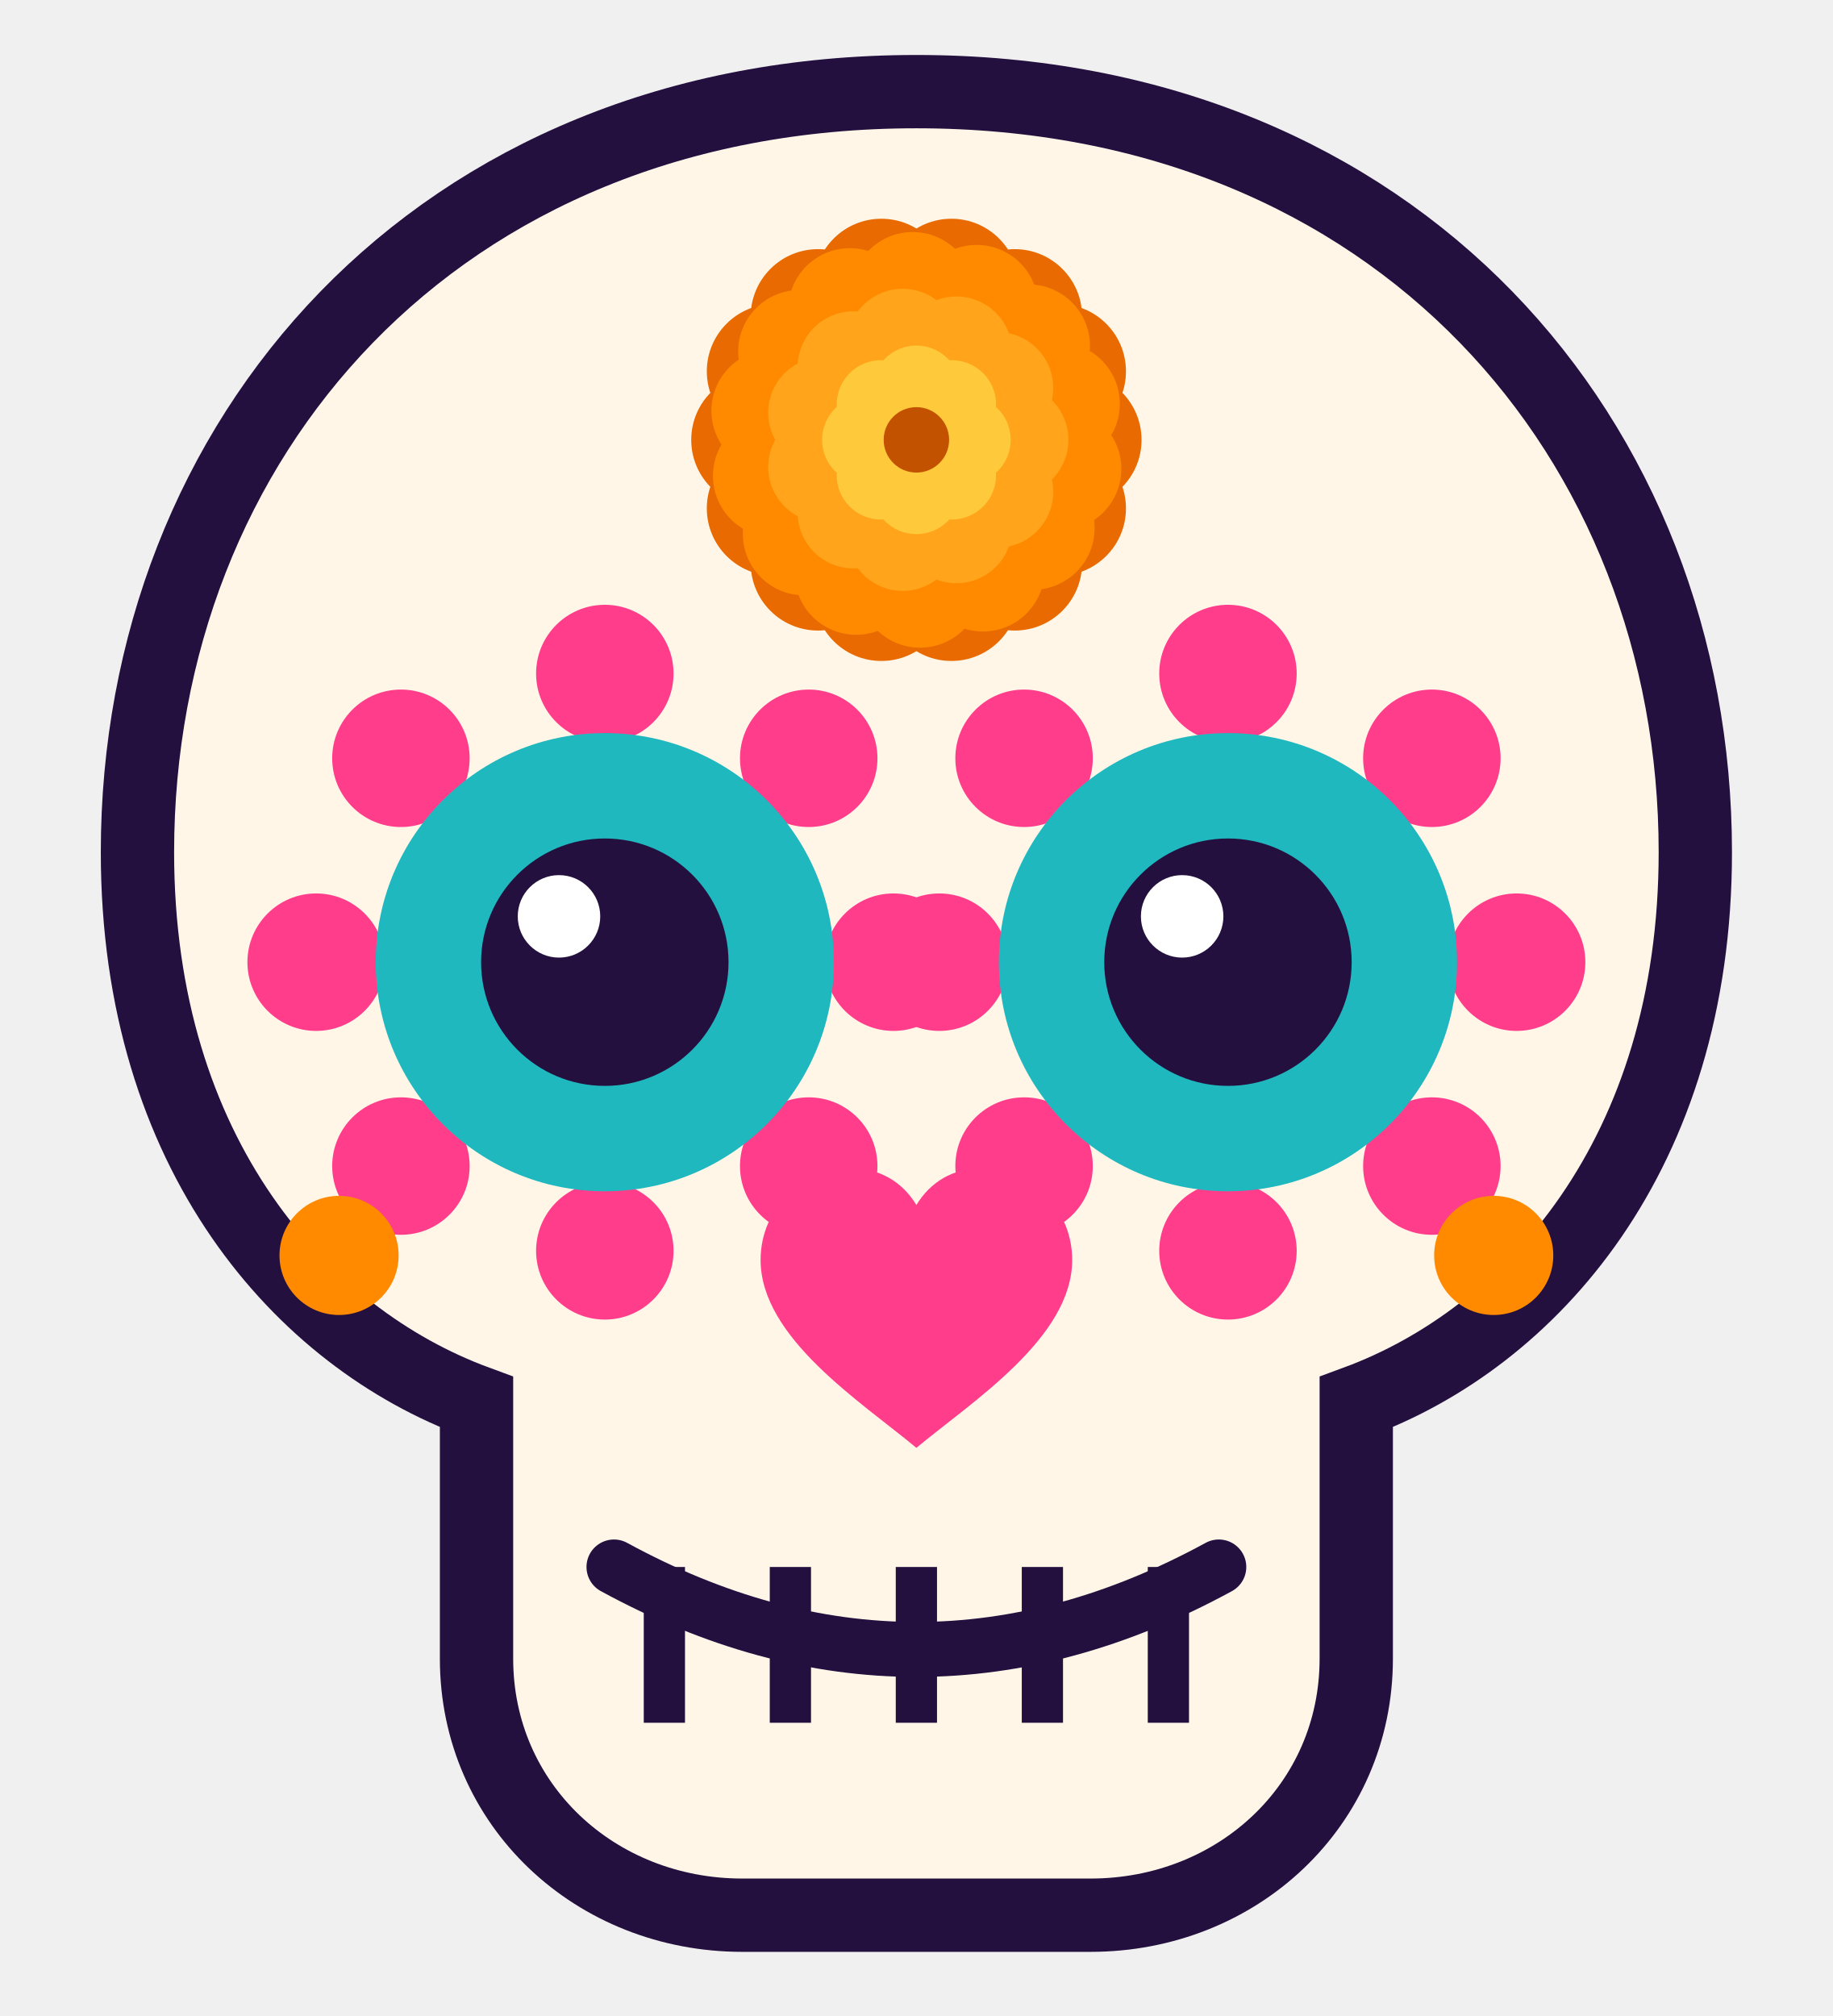
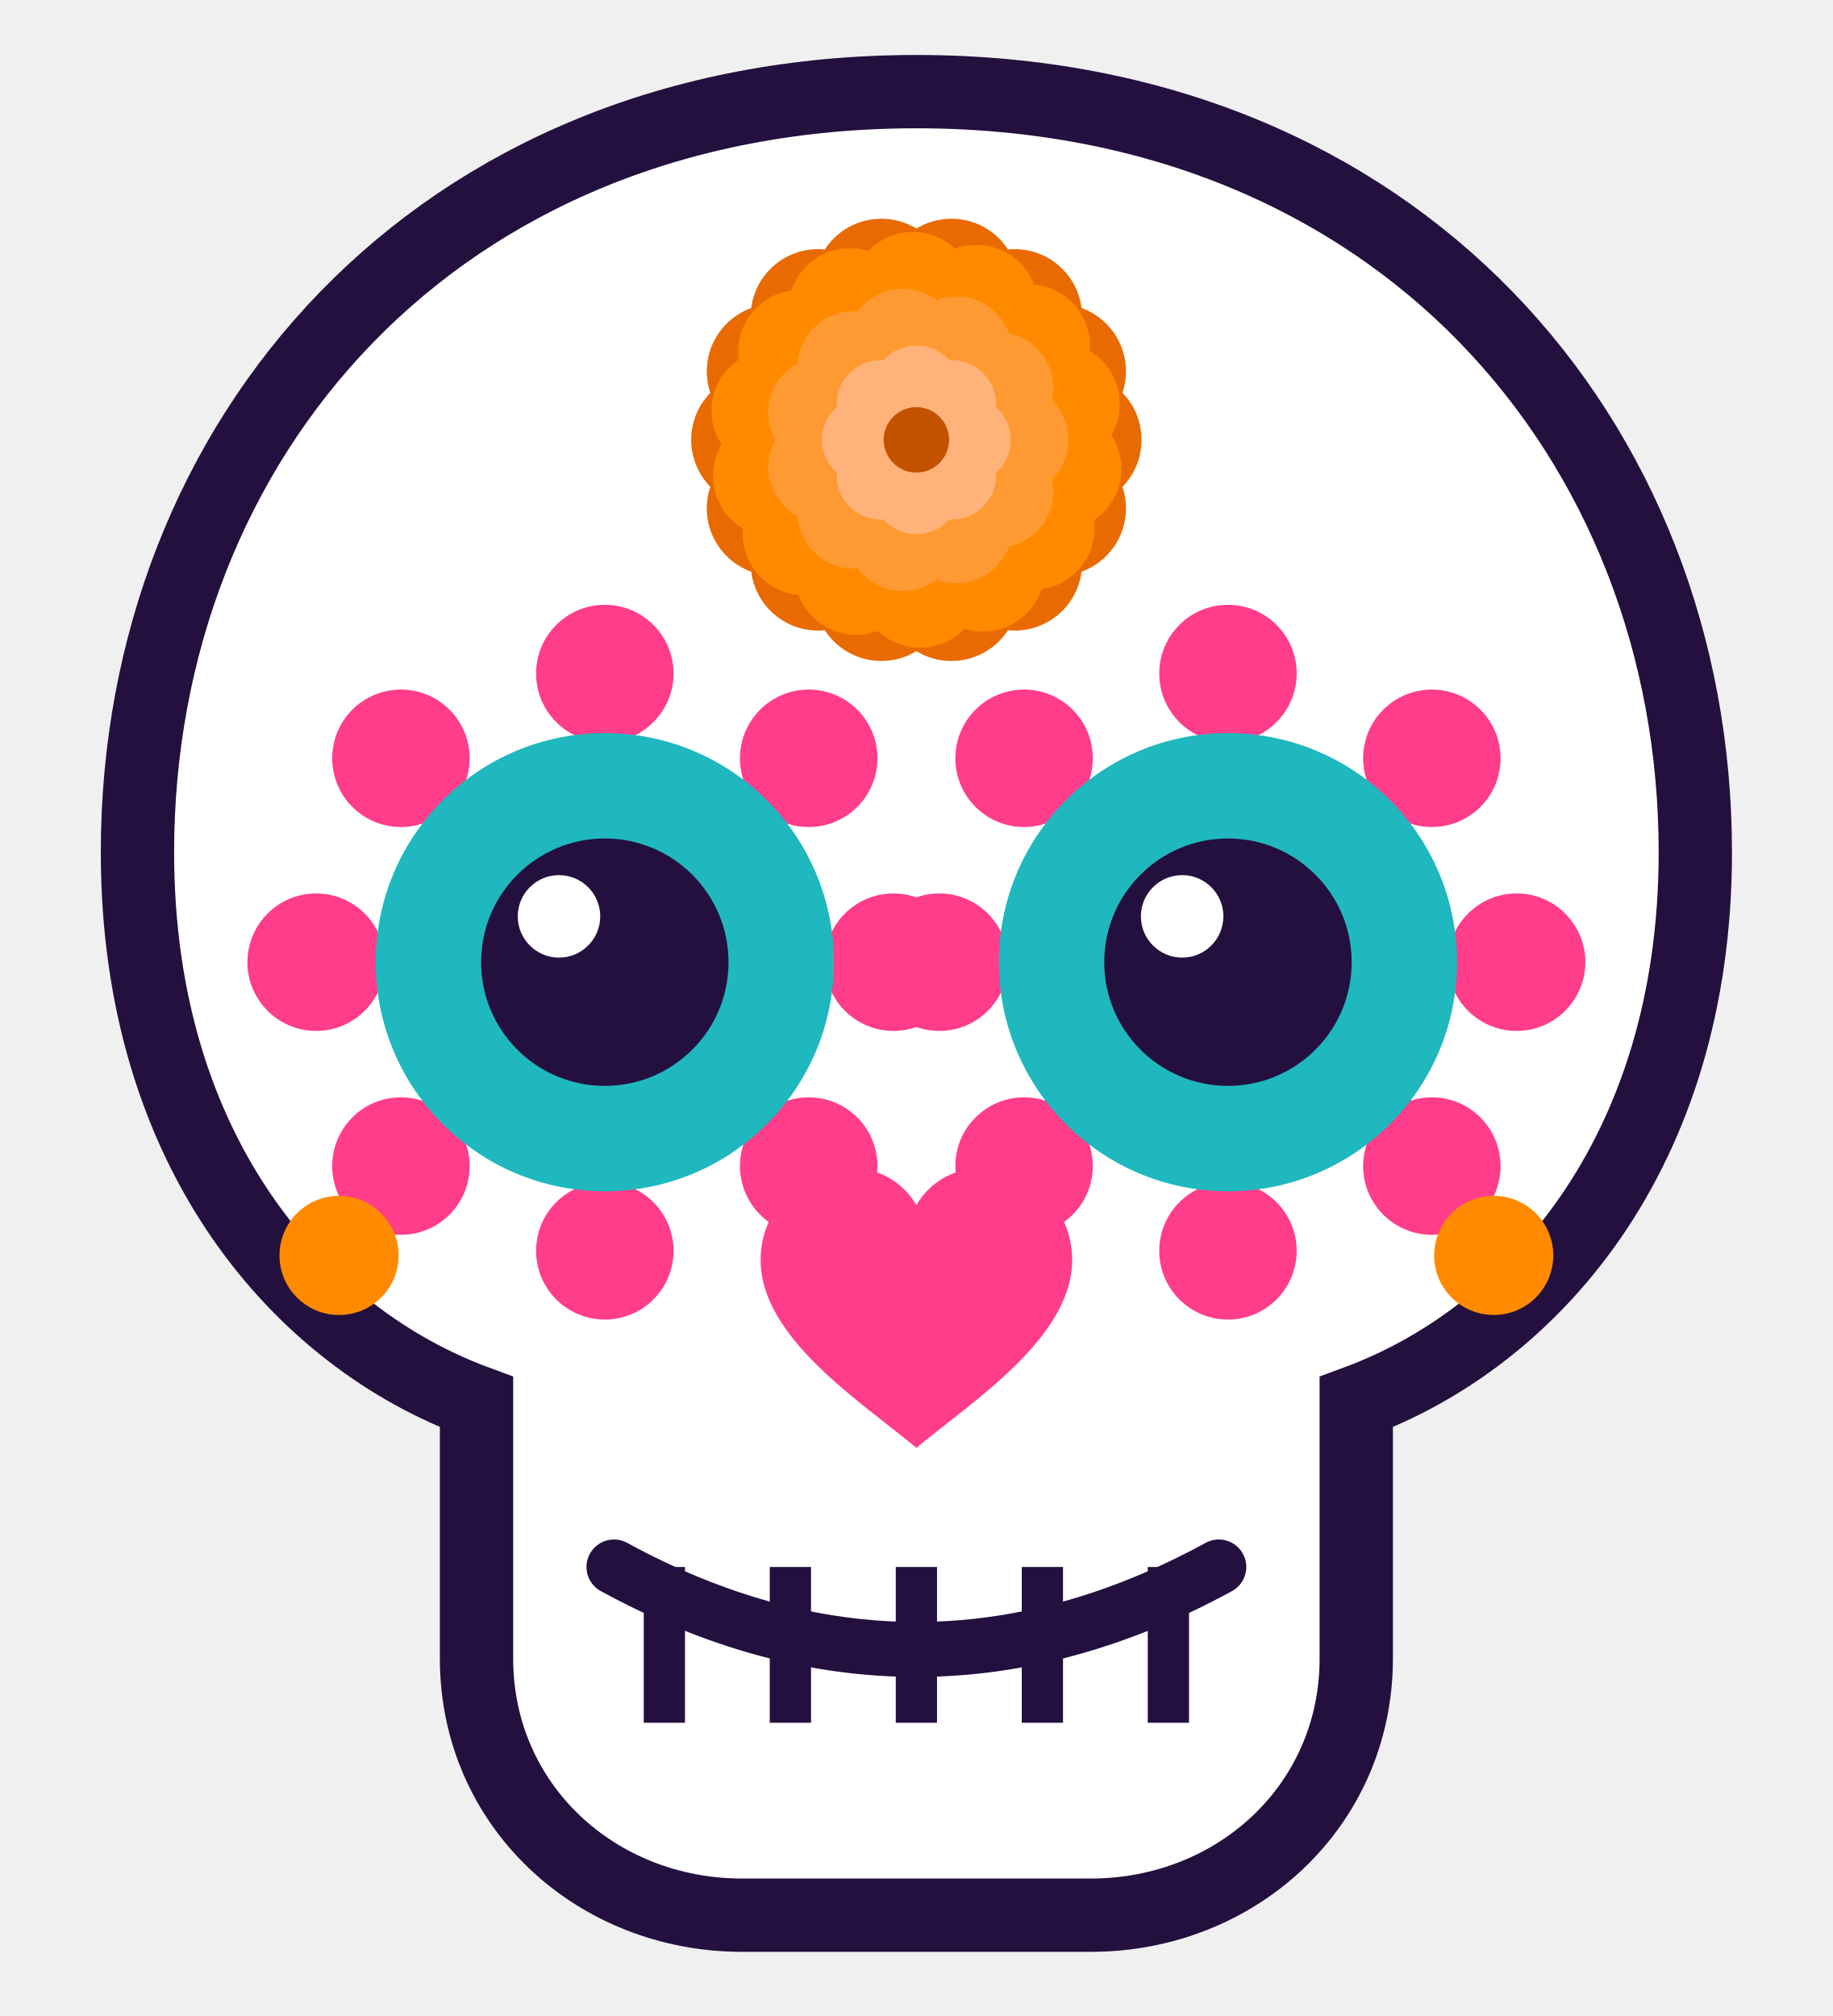
<svg xmlns="http://www.w3.org/2000/svg" viewBox="0 0 40 44">
-   <path d="M20 2C9.5 2 3 9.6 3 18.6c0 6.6 3.6 10.6 7.4 12v5.6c0 3.2 2.6 5.6 5.8 5.6h7.6c3.2 0 5.8-2.4 5.8-5.6v-5.6c3.8-1.4 7.4-5.4 7.4-12C37 9.6 30.5 2 20 2z" fill="#fff6e8" stroke="#24103f" stroke-width="1.6" />
+   <path d="M20 2C9.5 2 3 9.6 3 18.6c0 6.6 3.6 10.6 7.4 12v5.6c0 3.2 2.6 5.6 5.8 5.6h7.6c3.2 0 5.8-2.4 5.8-5.6v-5.6c3.8-1.4 7.4-5.4 7.4-12C37 9.6 30.5 2 20 2z" fill="#ffffff" stroke="#24103f" stroke-width="1.6" />
  <g transform="translate(20 9.6) scale(.42)">
    <circle cx="8.2" cy="0" r="3.5" fill="#e86a00" />
    <circle cx="7.39" cy="3.56" r="3.5" fill="#e86a00" />
    <circle cx="5.11" cy="6.41" r="3.5" fill="#e86a00" />
    <circle cx="1.82" cy="7.99" r="3.5" fill="#e86a00" />
    <circle cx="-1.82" cy="7.99" r="3.5" fill="#e86a00" />
    <circle cx="-5.11" cy="6.41" r="3.5" fill="#e86a00" />
    <circle cx="-7.39" cy="3.56" r="3.5" fill="#e86a00" />
    <circle cx="-8.2" cy="0" r="3.5" fill="#e86a00" />
    <circle cx="-7.39" cy="-3.56" r="3.5" fill="#e86a00" />
    <circle cx="-5.11" cy="-6.41" r="3.5" fill="#e86a00" />
    <circle cx="-1.82" cy="-7.99" r="3.5" fill="#e86a00" />
    <circle cx="1.82" cy="-7.99" r="3.5" fill="#e86a00" />
    <circle cx="5.11" cy="-6.41" r="3.5" fill="#e86a00" />
    <circle cx="7.39" cy="-3.56" r="3.5" fill="#e86a00" />
    <circle cx="7.45" cy="1.51" r="3.2" fill="#ff8a00" />
    <circle cx="6.06" cy="4.59" r="3.2" fill="#ff8a00" />
    <circle cx="3.46" cy="6.76" r="3.2" fill="#ff8a00" />
    <circle cx="0.19" cy="7.6" r="3.2" fill="#ff8a00" />
    <circle cx="-3.13" cy="6.93" r="3.2" fill="#ff8a00" />
    <circle cx="-5.82" cy="4.88" r="3.2" fill="#ff8a00" />
    <circle cx="-7.37" cy="1.87" r="3.2" fill="#ff8a00" />
    <circle cx="-7.45" cy="-1.51" r="3.2" fill="#ff8a00" />
    <circle cx="-6.06" cy="-4.59" r="3.2" fill="#ff8a00" />
    <circle cx="-3.46" cy="-6.76" r="3.2" fill="#ff8a00" />
    <circle cx="-0.19" cy="-7.6" r="3.2" fill="#ff8a00" />
    <circle cx="3.13" cy="-6.93" r="3.2" fill="#ff8a00" />
    <circle cx="5.82" cy="-4.88" r="3.2" fill="#ff8a00" />
    <circle cx="7.37" cy="-1.87" r="3.2" fill="#ff8a00" />
-     <circle cx="5" cy="0" r="2.9" fill="#ffa41b" />
-     <circle cx="4.21" cy="2.7" r="2.9" fill="#ffa41b" />
-     <circle cx="2.08" cy="4.55" r="2.9" fill="#ffa41b" />
-     <circle cx="-0.71" cy="4.95" r="2.9" fill="#ffa41b" />
-     <circle cx="-3.27" cy="3.78" r="2.9" fill="#ffa41b" />
-     <circle cx="-4.8" cy="1.41" r="2.9" fill="#ffa41b" />
-     <circle cx="-4.8" cy="-1.41" r="2.9" fill="#ffa41b" />
-     <circle cx="-3.27" cy="-3.78" r="2.9" fill="#ffa41b" />
-     <circle cx="-0.71" cy="-4.95" r="2.9" fill="#ffa41b" />
-     <circle cx="2.08" cy="-4.55" r="2.9" fill="#ffa41b" />
-     <circle cx="4.21" cy="-2.7" r="2.9" fill="#ffa41b" />
-     <circle cx="2.6" cy="0" r="2.3" fill="#ffc93c" />
-     <circle cx="1.84" cy="1.84" r="2.3" fill="#ffc93c" />
-     <circle cx="0" cy="2.6" r="2.3" fill="#ffc93c" />
-     <circle cx="-1.84" cy="1.84" r="2.3" fill="#ffc93c" />
-     <circle cx="-2.6" cy="0" r="2.3" fill="#ffc93c" />
-     <circle cx="-1.84" cy="-1.84" r="2.3" fill="#ffc93c" />
-     <circle cx="-0" cy="-2.6" r="2.3" fill="#ffc93c" />
-     <circle cx="1.84" cy="-1.84" r="2.3" fill="#ffc93c" />
+     <circle cx="5" cy="0" r="2.9" fill="#ff9a33" />
+     <circle cx="4.21" cy="2.7" r="2.9" fill="#ff9a33" />
+     <circle cx="2.08" cy="4.55" r="2.9" fill="#ff9a33" />
+     <circle cx="-0.71" cy="4.95" r="2.9" fill="#ff9a33" />
+     <circle cx="-3.27" cy="3.78" r="2.9" fill="#ff9a33" />
+     <circle cx="-4.8" cy="1.41" r="2.9" fill="#ff9a33" />
+     <circle cx="-4.8" cy="-1.41" r="2.9" fill="#ff9a33" />
+     <circle cx="-3.27" cy="-3.78" r="2.9" fill="#ff9a33" />
+     <circle cx="-0.71" cy="-4.95" r="2.9" fill="#ff9a33" />
+     <circle cx="2.08" cy="-4.55" r="2.9" fill="#ff9a33" />
+     <circle cx="4.21" cy="-2.7" r="2.9" fill="#ff9a33" />
+     <circle cx="2.6" cy="0" r="2.3" fill="#ffb37a" />
+     <circle cx="1.84" cy="1.84" r="2.3" fill="#ffb37a" />
+     <circle cx="0" cy="2.6" r="2.3" fill="#ffb37a" />
+     <circle cx="-1.84" cy="1.84" r="2.3" fill="#ffb37a" />
+     <circle cx="-2.6" cy="0" r="2.3" fill="#ffb37a" />
+     <circle cx="-1.84" cy="-1.84" r="2.3" fill="#ffb37a" />
+     <circle cx="-0" cy="-2.6" r="2.3" fill="#ffb37a" />
+     <circle cx="1.84" cy="-1.84" r="2.3" fill="#ffb37a" />
    <circle cx="0" cy="0" r="1.7" fill="#c25200" />
  </g>
  <circle cx="19.5" cy="21" r="1.5" fill="#ff3d8b" />
  <circle cx="17.65" cy="25.45" r="1.5" fill="#ff3d8b" />
  <circle cx="13.2" cy="27.3" r="1.5" fill="#ff3d8b" />
  <circle cx="8.75" cy="25.45" r="1.5" fill="#ff3d8b" />
  <circle cx="6.9" cy="21" r="1.5" fill="#ff3d8b" />
  <circle cx="8.75" cy="16.55" r="1.5" fill="#ff3d8b" />
  <circle cx="13.2" cy="14.7" r="1.5" fill="#ff3d8b" />
  <circle cx="17.65" cy="16.55" r="1.5" fill="#ff3d8b" />
  <circle cx="13.2" cy="21" r="5" fill="#1fb8bf" />
  <circle cx="13.2" cy="21" r="2.7" fill="#24103f" />
  <circle cx="12.2" cy="20" r=".9" fill="#fff" />
  <circle cx="33.1" cy="21" r="1.5" fill="#ff3d8b" />
  <circle cx="31.25" cy="25.45" r="1.5" fill="#ff3d8b" />
  <circle cx="26.8" cy="27.3" r="1.5" fill="#ff3d8b" />
  <circle cx="22.35" cy="25.45" r="1.5" fill="#ff3d8b" />
  <circle cx="20.5" cy="21" r="1.5" fill="#ff3d8b" />
  <circle cx="22.35" cy="16.55" r="1.5" fill="#ff3d8b" />
  <circle cx="26.8" cy="14.7" r="1.5" fill="#ff3d8b" />
  <circle cx="31.25" cy="16.55" r="1.5" fill="#ff3d8b" />
  <circle cx="26.8" cy="21" r="5" fill="#1fb8bf" />
  <circle cx="26.8" cy="21" r="2.7" fill="#24103f" />
  <circle cx="25.8" cy="20" r=".9" fill="#fff" />
  <path d="M20 31.6c-1.2-1-3.4-2.4-3.4-4.1 0-1.2 1-2 2-2 .6 0 1.1.3 1.4.8.3-.5.8-.8 1.4-.8 1 0 2 .8 2 2 0 1.7-2.2 3.1-3.4 4.1z" fill="#ff3d8b" />
  <circle cx="7.4" cy="27.4" r="1.3" fill="#ff8a00" />
  <circle cx="32.6" cy="27.4" r="1.3" fill="#ff8a00" />
  <path d="M13.4 34.2q6.6 3.6 13.2 0" fill="none" stroke="#24103f" stroke-width="1.2" stroke-linecap="round" />
  <path d="M14.5 34.2v3.4" stroke="#24103f" stroke-width=".9" />
  <path d="M17.25 34.2v3.4" stroke="#24103f" stroke-width=".9" />
  <path d="M20 34.2v3.4" stroke="#24103f" stroke-width=".9" />
  <path d="M22.75 34.2v3.4" stroke="#24103f" stroke-width=".9" />
  <path d="M25.5 34.2v3.4" stroke="#24103f" stroke-width=".9" />
</svg>
